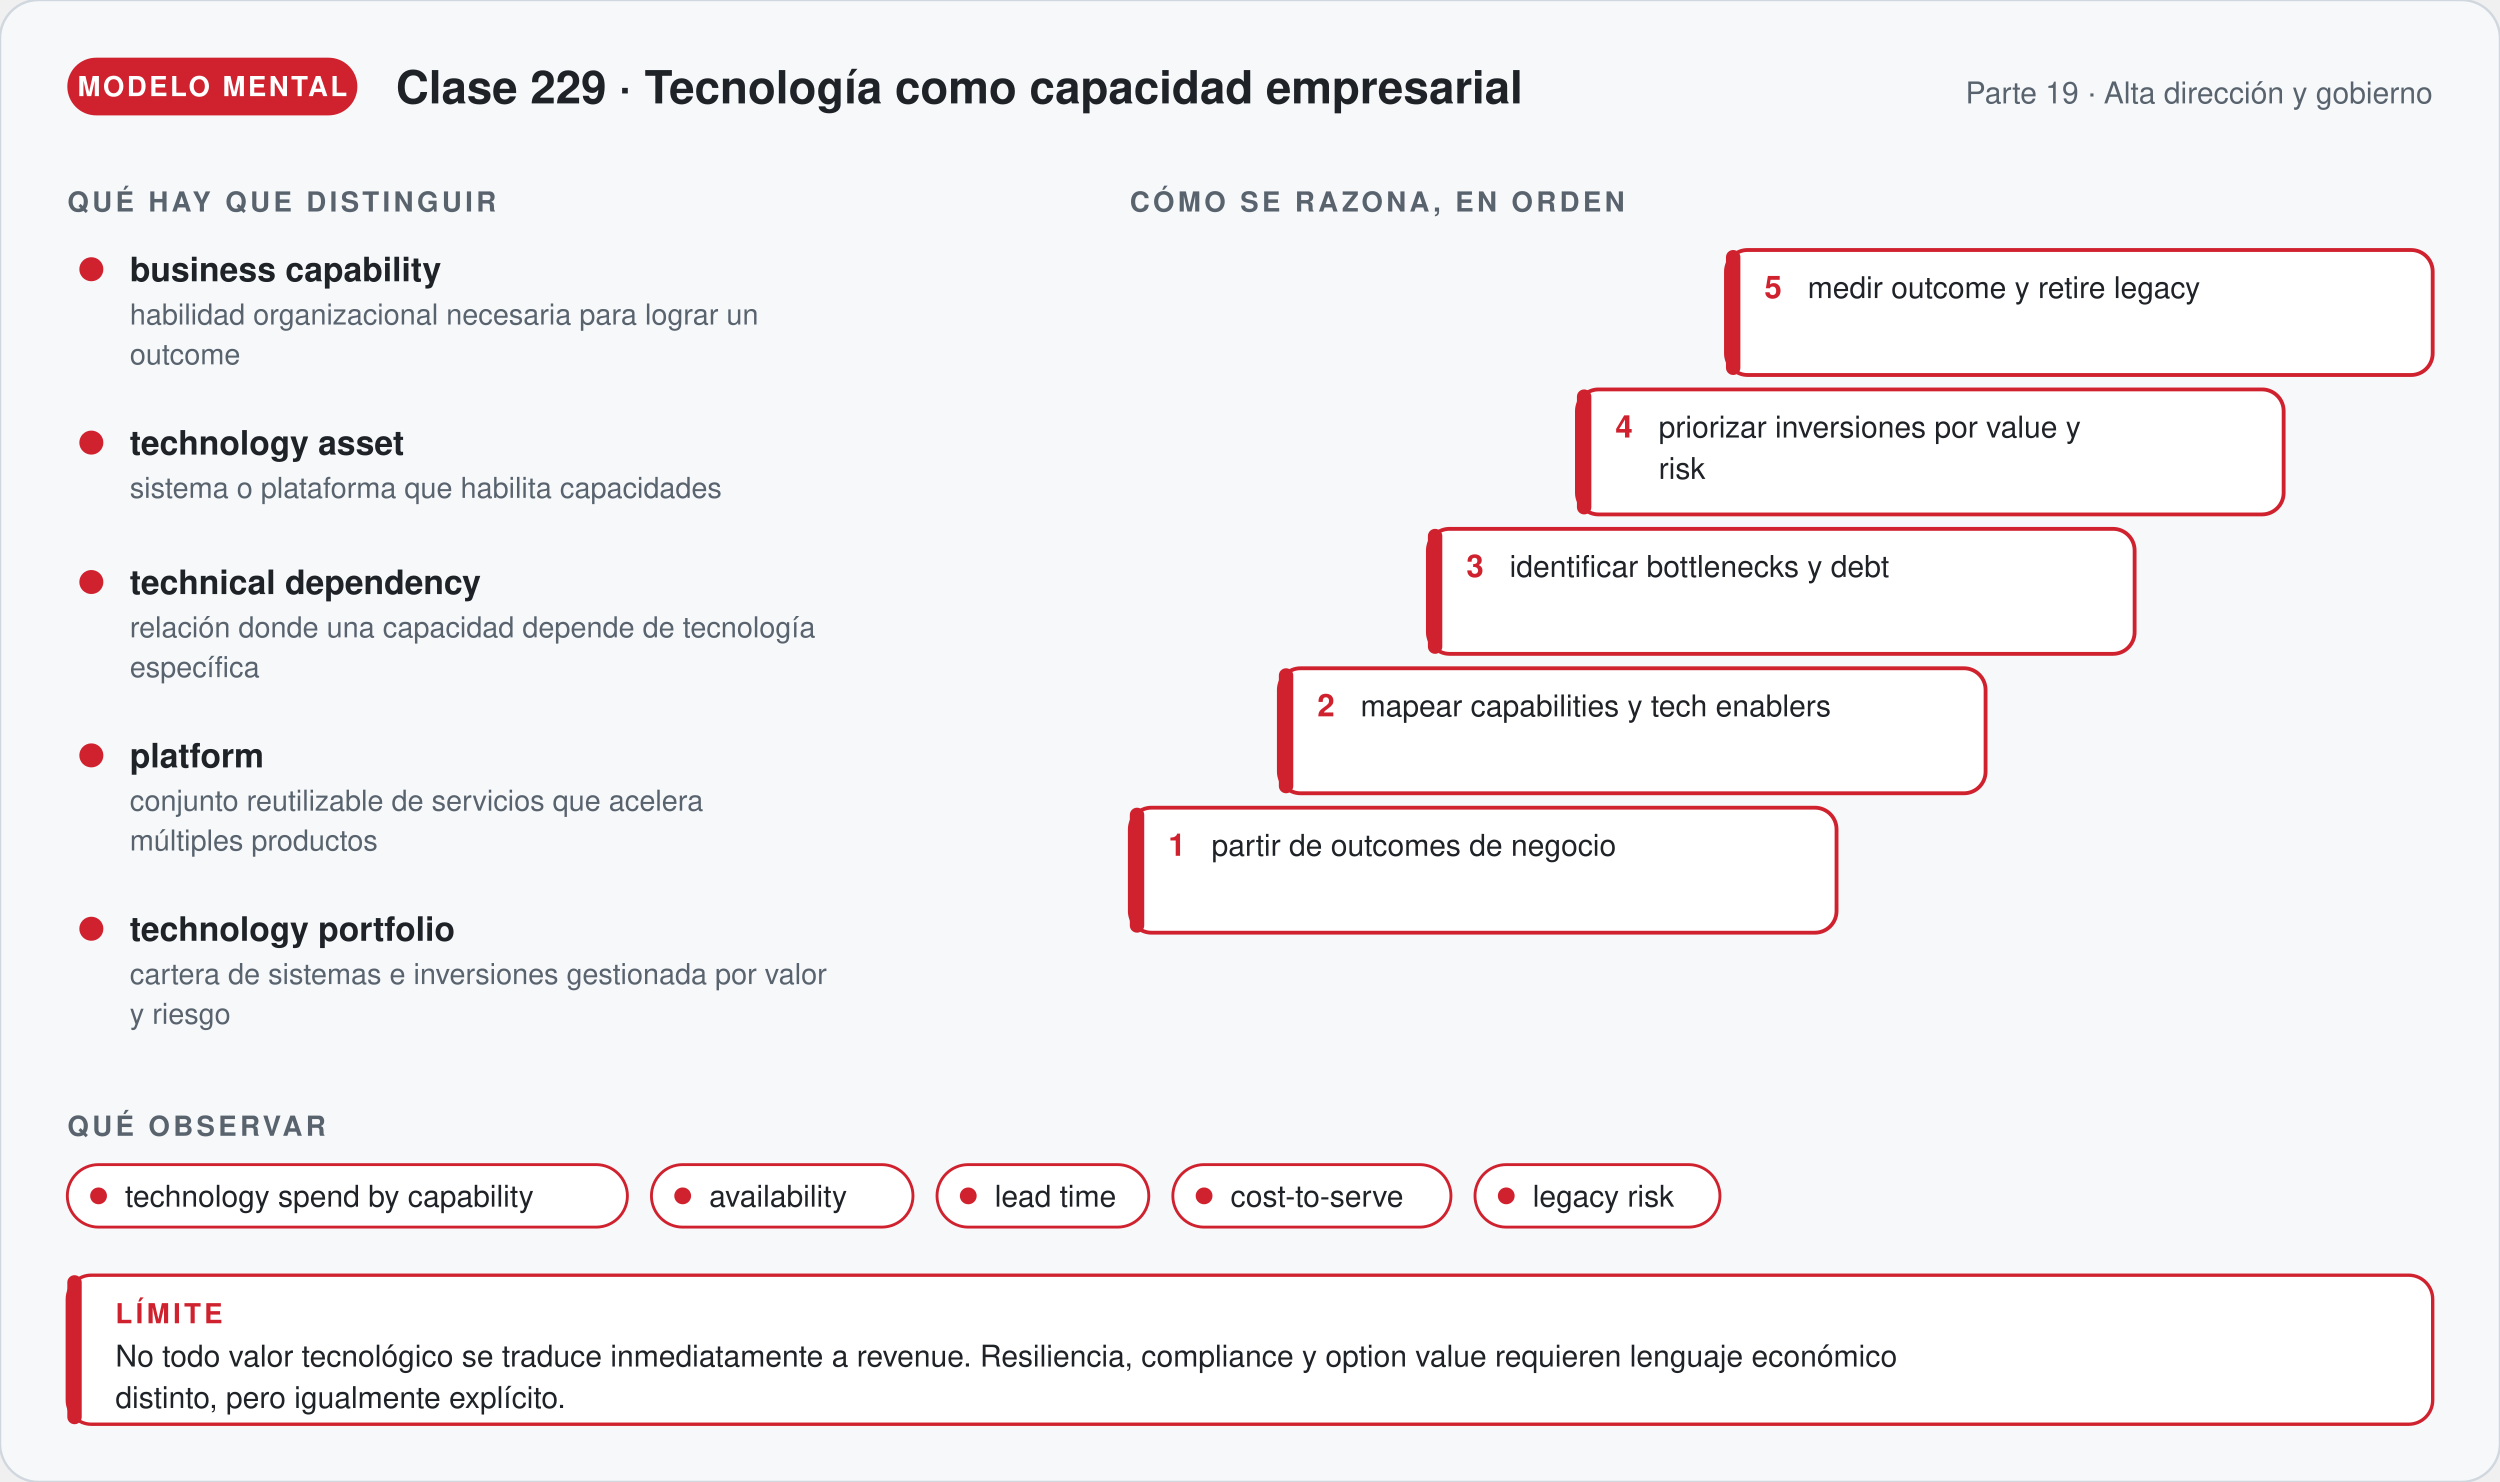
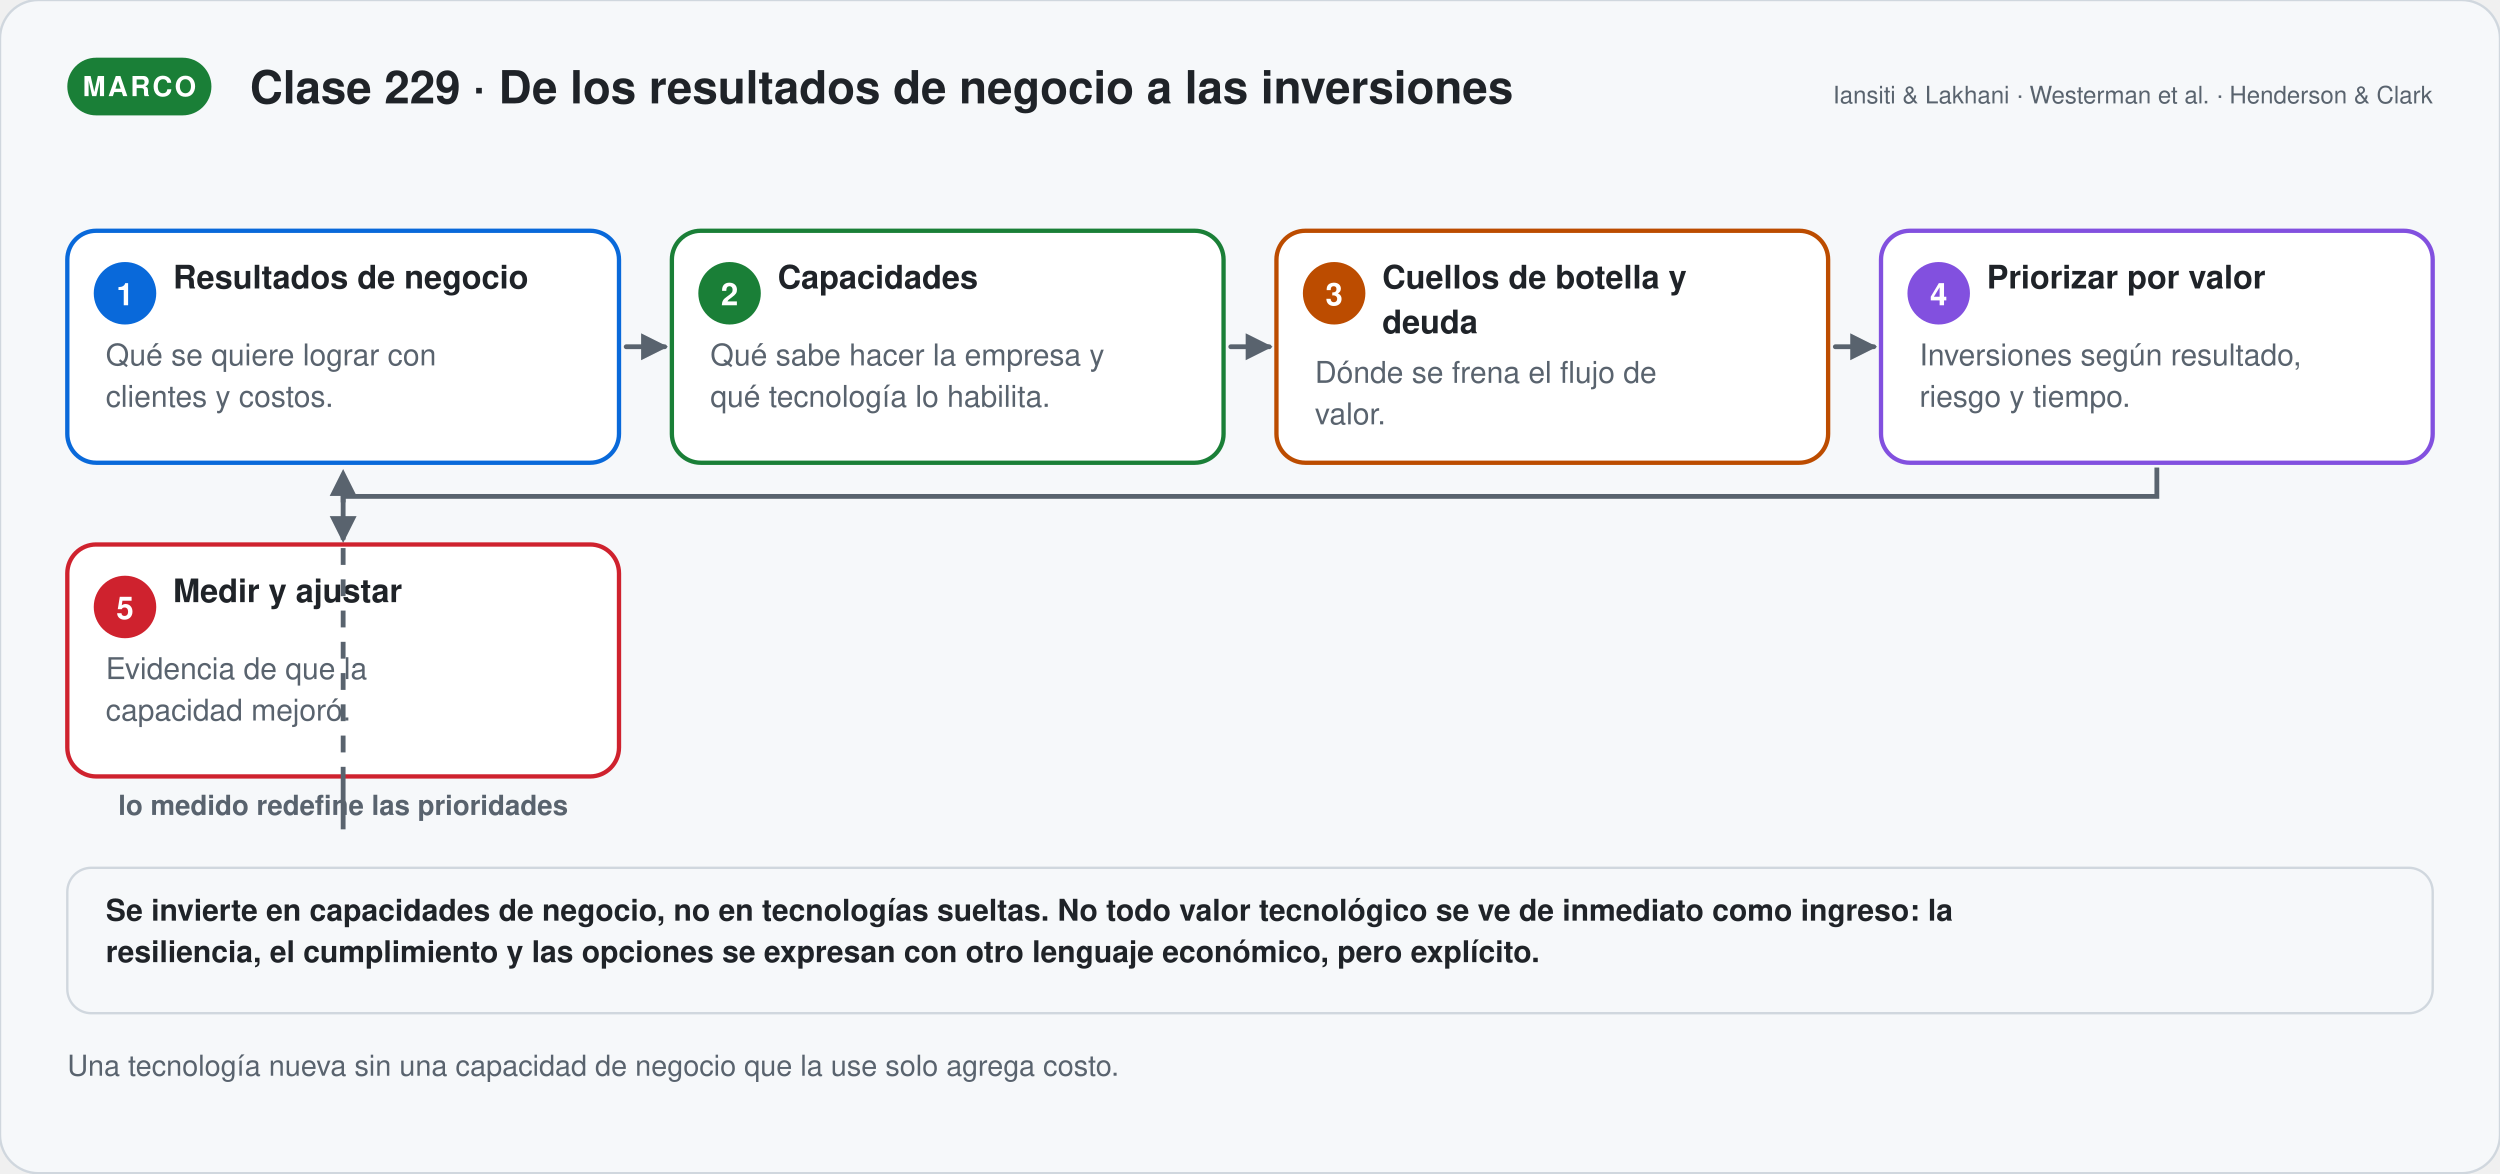
- <svg xmlns="http://www.w3.org/2000/svg" viewBox="0 0 1040 616.48" width="1040" role="img" aria-labelledby="t-g229 d-g229" font-family="'Segoe UI', 'Helvetica Neue', Helvetica, Arial, sans-serif">
+ <svg xmlns="http://www.w3.org/2000/svg" viewBox="0 0 1040 488.06" width="1040" role="img" aria-labelledby="t-s229 d-s229" font-family="'Segoe UI', 'Helvetica Neue', Helvetica, Arial, sans-serif">
  <defs>
-     <marker id="p-g229" viewBox="0 0 10 10" refX="8" refY="5" markerWidth="7" markerHeight="7" orient="auto">
+     <marker id="p-s229" viewBox="0 0 10 10" refX="8" refY="5" markerWidth="7" markerHeight="7" orient="auto">
      <path d="M1,1 L9,5 L1,9 Z" fill="#59636e" />
    </marker>
  </defs>
-   <rect width="1040" height="616.48" rx="16" fill="#f6f8fa" stroke="#d0d7de" />
-   <rect x="28" y="24" width="120.67" height="24" rx="12" fill="#cf222e" />
-   <text x="88.335" y="40" font-size="11.5" font-weight="700" fill="#ffffff" text-anchor="middle" letter-spacing="1">MODELO MENTAL</text>
-   <text x="164.67" y="43" font-size="19" font-weight="700" fill="#1f2328" text-anchor="start">Clase 229 · Tecnología como capacidad empresarial</text>
-   <text x="1012" y="43" font-size="12.5" font-weight="400" fill="#59636e" text-anchor="end">Parte 19 · Alta dirección y gobierno</text>
-   <text x="28" y="88" font-size="11.5" font-weight="700" fill="#59636e" text-anchor="start" letter-spacing="1.4">QUÉ HAY QUE DISTINGUIR</text>
-   <circle cx="38" cy="112" r="5" fill="#cf222e" />
-   <text x="54" y="117" font-size="14" font-weight="700" fill="#1f2328" text-anchor="start">business capability</text>
-   <text x="54" y="135" font-size="12" font-weight="400" fill="#59636e" text-anchor="start">habilidad organizacional necesaria para lograr un</text>
-   <text x="54" y="151.56" font-size="12" font-weight="400" fill="#59636e" text-anchor="start">outcome</text>
-   <circle cx="38" cy="184.12" r="5" fill="#cf222e" />
-   <text x="54" y="189.12" font-size="14" font-weight="700" fill="#1f2328" text-anchor="start">technology asset</text>
-   <text x="54" y="207.12" font-size="12" font-weight="400" fill="#59636e" text-anchor="start">sistema o plataforma que habilita capacidades</text>
-   <circle cx="38" cy="242.12" r="5" fill="#cf222e" />
-   <text x="54" y="247.12" font-size="14" font-weight="700" fill="#1f2328" text-anchor="start">technical dependency</text>
-   <text x="54" y="265.12" font-size="12" font-weight="400" fill="#59636e" text-anchor="start">relación donde una capacidad depende de tecnología</text>
-   <text x="54" y="281.68" font-size="12" font-weight="400" fill="#59636e" text-anchor="start">específica</text>
-   <circle cx="38" cy="314.24" r="5" fill="#cf222e" />
-   <text x="54" y="319.24" font-size="14" font-weight="700" fill="#1f2328" text-anchor="start">platform</text>
-   <text x="54" y="337.24" font-size="12" font-weight="400" fill="#59636e" text-anchor="start">conjunto reutilizable de servicios que acelera</text>
-   <text x="54" y="353.8" font-size="12" font-weight="400" fill="#59636e" text-anchor="start">múltiples productos</text>
-   <circle cx="38" cy="386.36" r="5" fill="#cf222e" />
-   <text x="54" y="391.36" font-size="14" font-weight="700" fill="#1f2328" text-anchor="start">technology portfolio</text>
-   <text x="54" y="409.36" font-size="12" font-weight="400" fill="#59636e" text-anchor="start">cartera de sistemas e inversiones gestionada por valor</text>
-   <text x="54" y="425.92" font-size="12" font-weight="400" fill="#59636e" text-anchor="start">y riesgo</text>
-   <text x="470" y="88" font-size="11.5" font-weight="700" fill="#59636e" text-anchor="start" letter-spacing="1.4">CÓMO SE RAZONA, EN ORDEN</text>
-   <rect x="470" y="336" width="294" height="52" rx="9" fill="#ffffff" stroke="#cf222e" stroke-width="1.6" />
-   <rect x="470" y="336" width="6" height="52" rx="3" fill="#cf222e" />
-   <text x="486" y="356" font-size="13" font-weight="800" fill="#cf222e" text-anchor="start">1</text>
-   <text x="504" y="356" font-size="12.5" font-weight="400" fill="#1f2328" text-anchor="start">partir de outcomes de negocio</text>
-   <rect x="532" y="278" width="294" height="52" rx="9" fill="#ffffff" stroke="#cf222e" stroke-width="1.6" />
-   <rect x="532" y="278" width="6" height="52" rx="3" fill="#cf222e" />
-   <text x="548" y="298" font-size="13" font-weight="800" fill="#cf222e" text-anchor="start">2</text>
-   <text x="566" y="298" font-size="12.5" font-weight="400" fill="#1f2328" text-anchor="start">mapear capabilities y tech enablers</text>
-   <rect x="594" y="220" width="294" height="52" rx="9" fill="#ffffff" stroke="#cf222e" stroke-width="1.6" />
-   <rect x="594" y="220" width="6" height="52" rx="3" fill="#cf222e" />
-   <text x="610" y="240" font-size="13" font-weight="800" fill="#cf222e" text-anchor="start">3</text>
-   <text x="628" y="240" font-size="12.5" font-weight="400" fill="#1f2328" text-anchor="start">identificar bottlenecks y debt</text>
-   <rect x="656" y="162" width="294" height="52" rx="9" fill="#ffffff" stroke="#cf222e" stroke-width="1.6" />
-   <rect x="656" y="162" width="6" height="52" rx="3" fill="#cf222e" />
-   <text x="672" y="182" font-size="13" font-weight="800" fill="#cf222e" text-anchor="start">4</text>
-   <text x="690" y="182" font-size="12.5" font-weight="400" fill="#1f2328" text-anchor="start">priorizar inversiones por value y</text>
-   <text x="690" y="199.25" font-size="12.5" font-weight="400" fill="#1f2328" text-anchor="start">risk</text>
-   <rect x="718" y="104" width="294" height="52" rx="9" fill="#ffffff" stroke="#cf222e" stroke-width="1.6" />
-   <rect x="718" y="104" width="6" height="52" rx="3" fill="#cf222e" />
-   <text x="734" y="124" font-size="13" font-weight="800" fill="#cf222e" text-anchor="start">5</text>
-   <text x="752" y="124" font-size="12.5" font-weight="400" fill="#1f2328" text-anchor="start">medir outcome y retire legacy</text>
-   <text x="28" y="472.48" font-size="11.5" font-weight="700" fill="#59636e" text-anchor="start" letter-spacing="1.4">QUÉ OBSERVAR</text>
-   <rect x="28" y="484.48" width="233" height="26" rx="13" fill="#ffffff" stroke="#cf222e" stroke-width="1.2" />
-   <circle cx="41" cy="497.48" r="3.5" fill="#cf222e" />
-   <text x="52" y="501.98" font-size="12.5" font-weight="400" fill="#1f2328" text-anchor="start">technology spend by capability</text>
-   <rect x="271" y="484.48" width="108.8" height="26" rx="13" fill="#ffffff" stroke="#cf222e" stroke-width="1.2" />
-   <circle cx="284" cy="497.48" r="3.5" fill="#cf222e" />
-   <text x="295" y="501.98" font-size="12.5" font-weight="400" fill="#1f2328" text-anchor="start">availability</text>
-   <rect x="389.8" y="484.48" width="88.1" height="26" rx="13" fill="#ffffff" stroke="#cf222e" stroke-width="1.2" />
-   <circle cx="402.8" cy="497.48" r="3.5" fill="#cf222e" />
-   <text x="413.8" y="501.98" font-size="12.5" font-weight="400" fill="#1f2328" text-anchor="start">lead time</text>
-   <rect x="487.9" y="484.48" width="115.7" height="26" rx="13" fill="#ffffff" stroke="#cf222e" stroke-width="1.2" />
-   <circle cx="500.9" cy="497.48" r="3.5" fill="#cf222e" />
-   <text x="511.9" y="501.98" font-size="12.5" font-weight="400" fill="#1f2328" text-anchor="start">cost-to-serve</text>
-   <rect x="613.6" y="484.48" width="101.9" height="26" rx="13" fill="#ffffff" stroke="#cf222e" stroke-width="1.2" />
-   <circle cx="626.6" cy="497.48" r="3.5" fill="#cf222e" />
-   <text x="637.6" y="501.98" font-size="12.5" font-weight="400" fill="#1f2328" text-anchor="start">legacy risk</text>
-   <rect x="28" y="530.48" width="984" height="62" rx="10" fill="#ffffff" stroke="#cf222e" stroke-width="1.4" />
-   <rect x="28" y="530.48" width="6" height="62" rx="3" fill="#cf222e" />
-   <text x="48" y="550.48" font-size="11.5" font-weight="700" fill="#cf222e" text-anchor="start" letter-spacing="1.4">LÍMITE</text>
-   <text x="48" y="568.48" font-size="12.5" font-weight="400" fill="#1f2328" text-anchor="start">No todo valor tecnológico se traduce inmediatamente a revenue. Resiliencia, compliance y option value requieren lenguaje económico</text>
-   <text x="48" y="585.73" font-size="12.5" font-weight="400" fill="#1f2328" text-anchor="start">distinto, pero igualmente explícito.</text>
+   <rect width="1040" height="488.06" rx="16" fill="#f6f8fa" stroke="#d0d7de" />
+   <rect x="28" y="24" width="59.95" height="24" rx="12" fill="#1a7f37" />
+   <text x="57.975" y="40" font-size="11.5" font-weight="700" fill="#ffffff" text-anchor="middle" letter-spacing="1">MARCO</text>
+   <text x="103.95" y="43" font-size="19" font-weight="700" fill="#1f2328" text-anchor="start">Clase 229 · De los resultados de negocio a las inversiones</text>
+   <text x="1012" y="43" font-size="10" font-weight="400" fill="#59636e" text-anchor="end">Iansiti &amp; Lakhani · Westerman et al. · Henderson &amp; Clark</text>
+   <rect x="28" y="96" width="229.5" height="96.5" rx="12" fill="#ffffff" stroke="#0969da" stroke-width="1.8" />
+   <circle cx="52.0" cy="122.0" r="13" fill="#0969da" />
+   <text x="52" y="127" font-size="13" font-weight="700" fill="#ffffff" text-anchor="middle">1</text>
+   <text x="72" y="120" font-size="13.5" font-weight="700" fill="#1f2328" text-anchor="start">Resultados de negocio</text>
+   <text x="44" y="152" font-size="12.5" font-weight="400" fill="#59636e" text-anchor="start">Qué se quiere lograr con</text>
+   <text x="44" y="169.25" font-size="12.5" font-weight="400" fill="#59636e" text-anchor="start">clientes y costos.</text>
+   <path d="M260.5,144.25 L276.5,144.25" stroke="#59636e" stroke-width="2" fill="none" stroke-linecap="round" marker-end="url(#p-s229)" />
+   <rect x="279.5" y="96" width="229.5" height="96.5" rx="12" fill="#ffffff" stroke="#1a7f37" stroke-width="1.8" />
+   <circle cx="303.5" cy="122.0" r="13" fill="#1a7f37" />
+   <text x="303.5" y="127" font-size="13" font-weight="700" fill="#ffffff" text-anchor="middle">2</text>
+   <text x="323.5" y="120" font-size="13.5" font-weight="700" fill="#1f2328" text-anchor="start">Capacidades</text>
+   <text x="295.5" y="152" font-size="12.5" font-weight="400" fill="#59636e" text-anchor="start">Qué sabe hacer la empresa y</text>
+   <text x="295.5" y="169.25" font-size="12.5" font-weight="400" fill="#59636e" text-anchor="start">qué tecnología lo habilita.</text>
+   <path d="M512,144.25 L528,144.25" stroke="#59636e" stroke-width="2" fill="none" stroke-linecap="round" marker-end="url(#p-s229)" />
+   <rect x="531" y="96" width="229.5" height="96.5" rx="12" fill="#ffffff" stroke="#bc4c00" stroke-width="1.8" />
+   <circle cx="555.0" cy="122.0" r="13" fill="#bc4c00" />
+   <text x="555" y="127" font-size="13" font-weight="700" fill="#ffffff" text-anchor="middle">3</text>
+   <text x="575" y="120" font-size="13.5" font-weight="700" fill="#1f2328" text-anchor="start">Cuellos de botella y</text>
+   <text x="575" y="138.63" font-size="13.5" font-weight="700" fill="#1f2328" text-anchor="start">deuda</text>
+   <text x="547" y="159.26" font-size="12.5" font-weight="400" fill="#59636e" text-anchor="start">Dónde se frena el flujo de</text>
+   <text x="547" y="176.51" font-size="12.5" font-weight="400" fill="#59636e" text-anchor="start">valor.</text>
+   <path d="M763.5,144.25 L779.5,144.25" stroke="#59636e" stroke-width="2" fill="none" stroke-linecap="round" marker-end="url(#p-s229)" />
+   <rect x="782.5" y="96" width="229.5" height="96.5" rx="12" fill="#ffffff" stroke="#8250df" stroke-width="1.8" />
+   <circle cx="806.5" cy="122.0" r="13" fill="#8250df" />
+   <text x="806.5" y="127" font-size="13" font-weight="700" fill="#ffffff" text-anchor="middle">4</text>
+   <text x="826.5" y="120" font-size="13.5" font-weight="700" fill="#1f2328" text-anchor="start">Priorizar por valor</text>
+   <text x="798.5" y="152" font-size="12.5" font-weight="400" fill="#59636e" text-anchor="start">Inversiones según resultado,</text>
+   <text x="798.5" y="169.25" font-size="12.5" font-weight="400" fill="#59636e" text-anchor="start">riesgo y tiempo.</text>
+   <path d="M897.25,194.5 V206.5 H142.75 V224.5" stroke="#59636e" stroke-width="2" fill="none" marker-end="url(#p-s229)" />
+   <rect x="28" y="226.5" width="229.5" height="96.5" rx="12" fill="#ffffff" stroke="#cf222e" stroke-width="1.8" />
+   <circle cx="52.0" cy="252.5" r="13" fill="#cf222e" />
+   <text x="52" y="257.5" font-size="13" font-weight="700" fill="#ffffff" text-anchor="middle">5</text>
+   <text x="72" y="250.5" font-size="13.5" font-weight="700" fill="#1f2328" text-anchor="start">Medir y ajustar</text>
+   <text x="44" y="282.5" font-size="12.5" font-weight="400" fill="#59636e" text-anchor="start">Evidencia de que la</text>
+   <text x="44" y="299.75" font-size="12.5" font-weight="400" fill="#59636e" text-anchor="start">capacidad mejoró.</text>
+   <path d="M142.75,325.0 V345.0 H142.75 V196.5" stroke="#59636e" stroke-width="2" fill="none" stroke-dasharray="7 6" marker-end="url(#p-s229)" />
+   <text x="142.75" y="339" font-size="11.5" font-weight="600" fill="#59636e" text-anchor="middle">lo medido redefine las prioridades</text>
+   <rect x="28" y="361" width="984" height="60.5" rx="10" fill="#f6f8fa" stroke="#d0d7de" stroke-width="1" />
+   <text x="44" y="383" font-size="12.5" font-weight="600" fill="#1f2328" text-anchor="start">Se invierte en capacidades de negocio, no en tecnologías sueltas. No todo valor tecnológico se ve de inmediato como ingreso: la</text>
+   <text x="44" y="400.25" font-size="12.5" font-weight="600" fill="#1f2328" text-anchor="start">resiliencia, el cumplimiento y las opciones se expresan con otro lenguaje económico, pero explícito.</text>
+   <text x="28" y="447.5" font-size="12" font-weight="400" fill="#59636e" text-anchor="start">Una tecnología nueva sin una capacidad de negocio que la use solo agrega costo.</text>
</svg>
